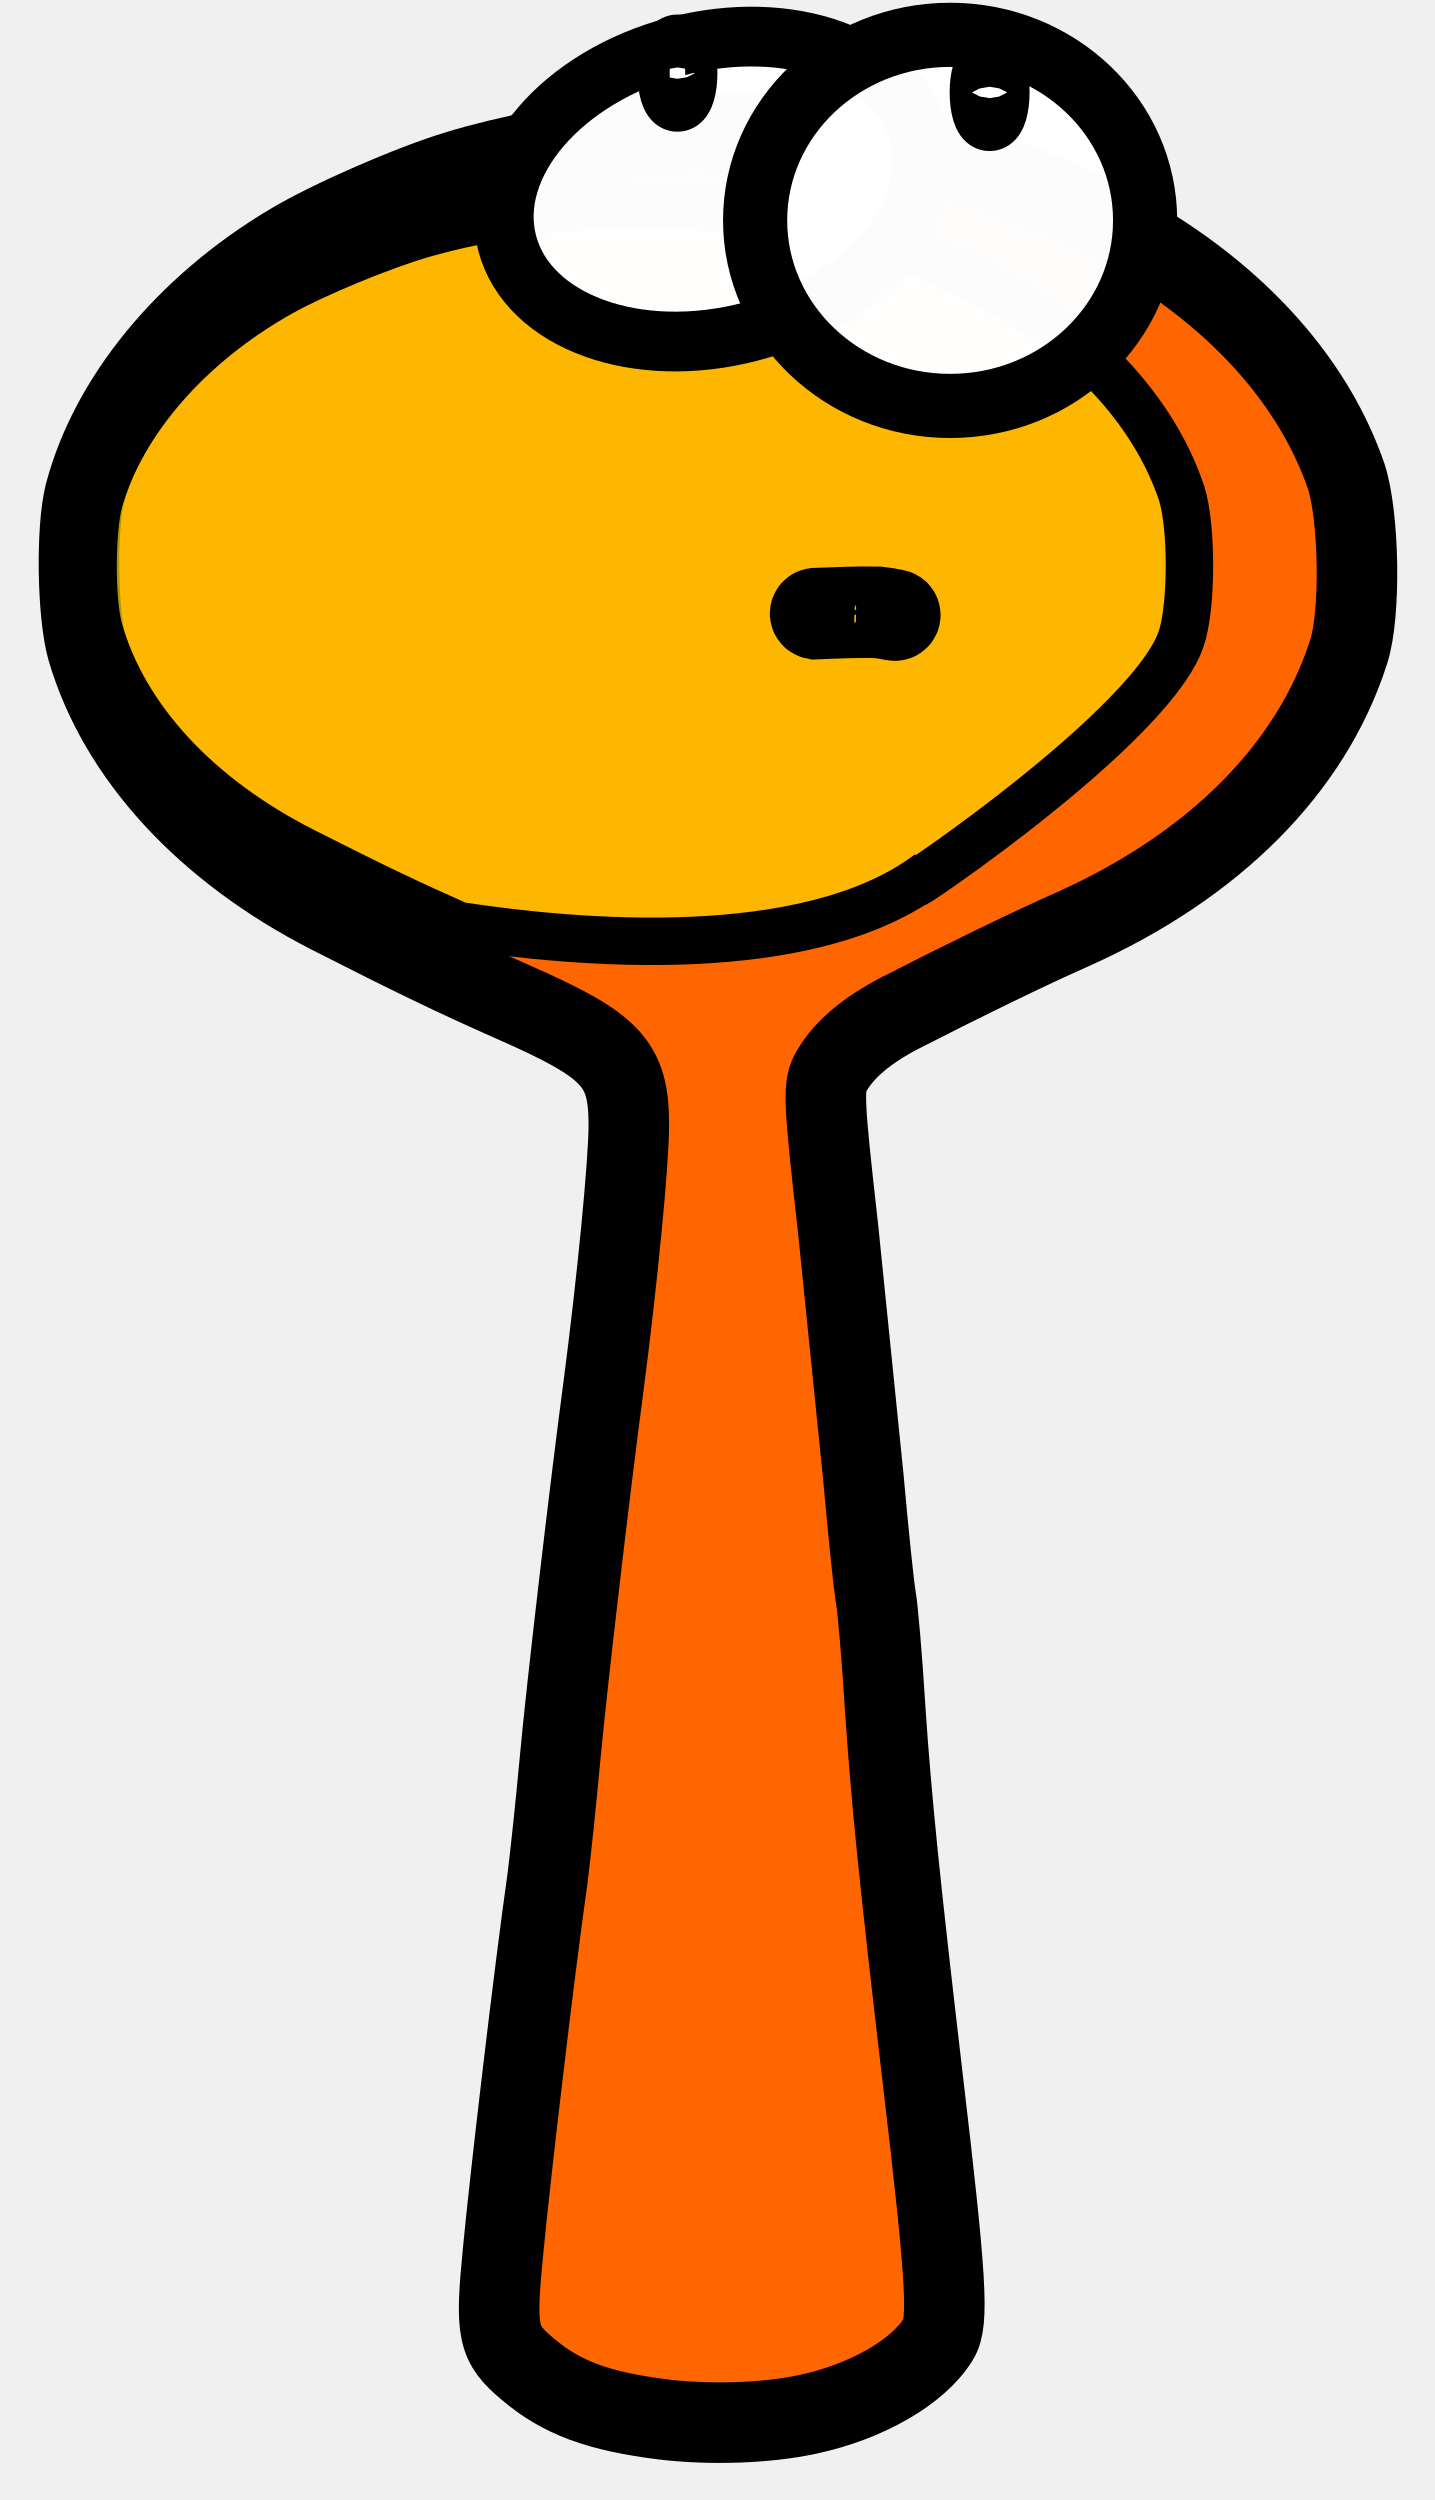
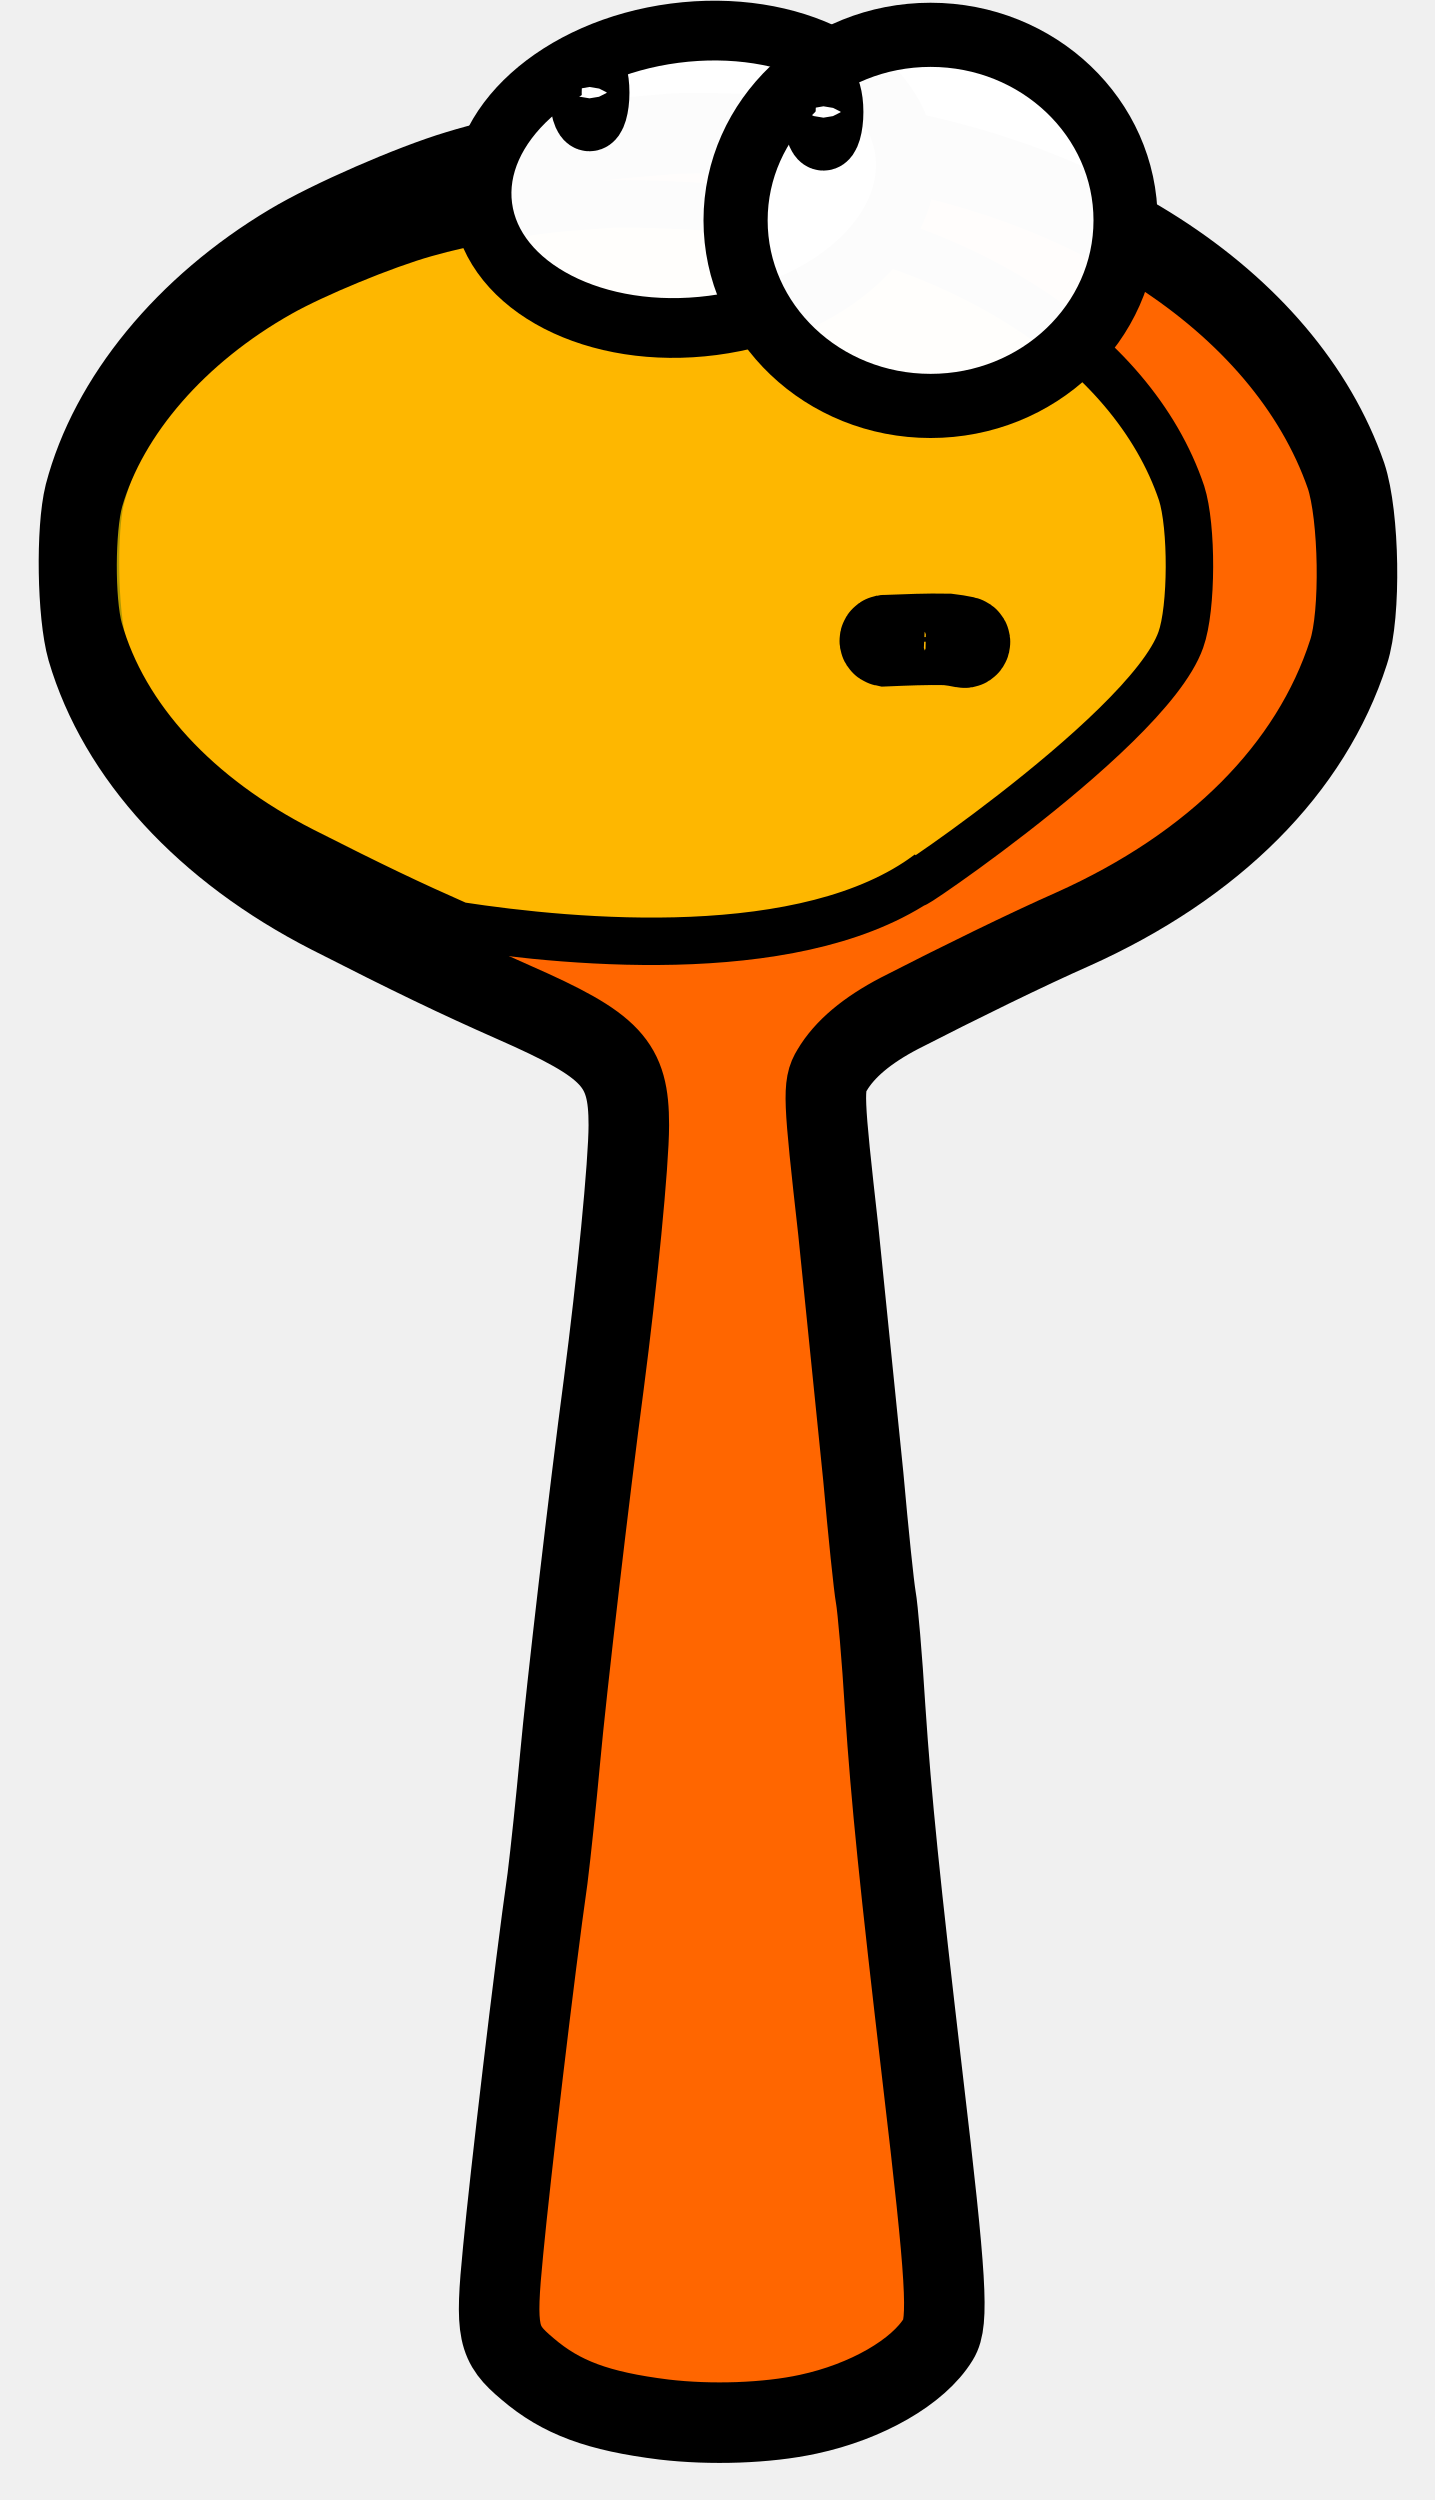
- <svg xmlns="http://www.w3.org/2000/svg" id="svg847" version="1.1" viewBox="0 0 77.65 135.349" height="135.349mm" width="77.65mm">
+ <svg xmlns="http://www.w3.org/2000/svg" width="77.65mm" height="135.349mm" viewBox="0 0 77.65 135.349" version="1.1" id="svg847">
  <defs id="defs841" />
-   <path style="fill:#ff6600;fill-opacity:1;stroke:#000000;stroke-width:4.36;stroke-miterlimit:4;stroke-dasharray:none;stroke-opacity:1" id="path10" d="m 36.246,7.256 c -0.372,0.029 -1.523,0.129 -2.539,0.215 -2.437,0.215 -6.331,0.976 -8.904,1.766 -2.539,0.761 -6.94,2.684 -9.073,3.962 -5.687,3.388 -9.784,8.397 -11.138,13.565 -0.474,1.895 -0.406,6.503 0.135,8.397 1.693,5.756 6.398,10.866 13.135,14.311 4.503,2.297 6.872,3.431 9.953,4.794 5.349,2.354 6.229,3.316 6.229,6.646 0,2.067 -0.643,8.555 -1.354,14.01 -0.779,5.857 -2.031,16.579 -2.37,20.312 -0.203,2.211 -0.508,5.11 -0.677,6.46 -0.711,4.981 -2.031,16.206 -2.404,20.154 -0.44,4.45 -0.305,5.038 1.32,6.402 1.828,1.565 3.825,2.297 7.38,2.742 2.539,0.301 5.586,0.201 7.82,-0.287 3.148,-0.675 5.958,-2.282 7.042,-4.062 0.576,-0.919 0.44,-3.215 -0.846,-14.11 -1.253,-10.708 -1.693,-15.015 -2.031,-20.025 -0.169,-2.77 -0.406,-5.483 -0.508,-6.029 -0.102,-0.56 -0.406,-3.488 -0.677,-6.531 -0.305,-3.043 -0.914,-9.043 -1.354,-13.321 -0.812,-7.22 -0.846,-7.866 -0.339,-8.684 0.677,-1.148 1.896,-2.168 3.656,-3.086 3.216,-1.651 6.94,-3.474 9.378,-4.55 7.651,-3.431 12.898,-8.684 14.93,-15 0.677,-2.053 0.576,-7.407 -0.135,-9.546 C 69.558,16.213 58.421,9.05 44.439,7.514 42.374,7.299 37.465,7.127 36.246,7.256 Z" />
-   <path style="fill:#feda00;fill-opacity:0.698;stroke:#000000;stroke-width:2.568;stroke-miterlimit:4;stroke-dasharray:none;stroke-opacity:1" id="path10-3" d="m 32.855,11.065 c -0.32,0.021 -1.309,0.097 -2.182,0.162 -2.095,0.163 -5.447,0.77 -7.667,1.41 -2.191,0.616 -5.998,2.187 -7.849,3.235 -4.935,2.78 -8.532,6.92 -9.779,11.21 -0.438,1.573 -0.456,5.406 -0.023,6.986 1.357,4.799 5.309,9.081 11.031,11.991 3.824,1.94 5.839,2.899 8.459,4.054 6.254,0.956 18.856,2.122 25.427,-2.804 -4.203,2.946 11.81,-7.429 13.657,-12.67 0.615,-1.703 0.616,-6.157 0.042,-7.941 C 61.283,18.736 51.847,12.704 39.879,11.334 38.111,11.141 33.903,10.966 32.855,11.065 Z" />
-   <ellipse style="opacity:1;fill:#ffffff;fill-opacity:0.986;stroke:#000000;stroke-width:3.235;stroke-miterlimit:4;stroke-dasharray:none;stroke-opacity:1" id="path1644-6" cx="34.747" cy="19.712" rx="11.536" ry="7.977" transform="rotate(-14.71982)" />
-   <ellipse style="opacity:1;fill:#ffffff;fill-opacity:0.986;stroke:#000000;stroke-width:3.473;stroke-miterlimit:4;stroke-dasharray:none;stroke-opacity:1" id="path1644" cx="51.439" cy="11.931" rx="10.557" ry="10.046" />
-   <ellipse style="opacity:1;fill:#ffffff;fill-opacity:1;stroke:#000000;stroke-width:3.482;stroke-miterlimit:4;stroke-dasharray:none;stroke-opacity:1" id="path1582-7" cx="36.677" cy="3.958" rx="0.422" ry="1.433" />
-   <ellipse style="opacity:1;fill:#ffffff;fill-opacity:1;stroke:#000000;stroke-width:3.482;stroke-miterlimit:4;stroke-dasharray:none;stroke-opacity:1" id="path1582" cx="53.577" cy="5.005" rx="0.422" ry="1.433" />
-   <path style="opacity:1;fill:#000200;fill-opacity:0.986;stroke:#000000;stroke-width:4.7;stroke-miterlimit:4;stroke-dasharray:none;stroke-opacity:1" id="path25" d="m 44.194,33.093 c 1.115,-0.041 2.232,-0.092 3.348,-0.069 0.629,0.085 0.321,0.035 0.923,0.148 0.179,0.041 0.121,0.295 -0.059,0.254 v 0 c -0.599,-0.112 -0.293,-0.063 -0.919,-0.148 -1.115,-0.024 -2.231,0.026 -3.345,0.072 -0.182,-0.036 -0.13,-0.293 0.051,-0.257 z" />
+   <path d="m 36.246,7.256 c -0.372,0.029 -1.523,0.129 -2.539,0.215 -2.437,0.215 -6.331,0.976 -8.904,1.766 -2.539,0.761 -6.94,2.684 -9.073,3.962 -5.687,3.388 -9.784,8.397 -11.138,13.565 -0.474,1.895 -0.406,6.503 0.135,8.397 1.693,5.756 6.398,10.866 13.135,14.311 4.503,2.297 6.872,3.431 9.953,4.794 5.349,2.354 6.229,3.316 6.229,6.646 0,2.067 -0.643,8.555 -1.354,14.01 -0.779,5.857 -2.031,16.579 -2.37,20.312 -0.203,2.211 -0.508,5.11 -0.677,6.46 -0.711,4.981 -2.031,16.206 -2.404,20.154 -0.44,4.45 -0.305,5.038 1.32,6.402 1.828,1.565 3.825,2.297 7.38,2.742 2.539,0.301 5.586,0.201 7.82,-0.287 3.148,-0.675 5.958,-2.282 7.042,-4.062 0.576,-0.919 0.44,-3.215 -0.846,-14.11 -1.253,-10.708 -1.693,-15.015 -2.031,-20.025 -0.169,-2.77 -0.406,-5.483 -0.508,-6.029 -0.102,-0.56 -0.406,-3.488 -0.677,-6.531 -0.305,-3.043 -0.914,-9.043 -1.354,-13.321 -0.812,-7.22 -0.846,-7.866 -0.339,-8.684 0.677,-1.148 1.896,-2.168 3.656,-3.086 3.216,-1.651 6.94,-3.474 9.378,-4.55 7.651,-3.431 12.898,-8.684 14.93,-15 0.677,-2.053 0.576,-7.407 -0.135,-9.546 C 69.558,16.213 58.421,9.05 44.439,7.514 42.374,7.299 37.465,7.127 36.246,7.256 Z" id="path10" style="fill:#ff6600;fill-opacity:1;stroke:#000000;stroke-width:4.36;stroke-miterlimit:4;stroke-dasharray:none;stroke-opacity:1" />
+   <path d="m 32.855,11.065 c -0.32,0.021 -1.309,0.097 -2.182,0.162 -2.095,0.163 -5.447,0.77 -7.667,1.41 -2.191,0.616 -5.998,2.187 -7.849,3.235 -4.935,2.78 -8.532,6.92 -9.779,11.21 -0.438,1.573 -0.456,5.406 -0.023,6.986 1.357,4.799 5.309,9.081 11.031,11.991 3.824,1.94 5.839,2.899 8.459,4.054 6.254,0.956 18.856,2.122 25.427,-2.804 -4.203,2.946 11.81,-7.429 13.657,-12.67 0.615,-1.703 0.616,-6.157 0.042,-7.941 C 61.283,18.736 51.847,12.704 39.879,11.334 38.111,11.141 33.903,10.966 32.855,11.065 Z" id="path10-3" style="fill:#feda00;fill-opacity:0.698;stroke:#000000;stroke-width:2.568;stroke-miterlimit:4;stroke-dasharray:none;stroke-opacity:1" />
+   <ellipse transform="rotate(-7.439943)" ry="7.977" rx="11.536" cy="14.488" cx="35.984" id="path1644-6" style="opacity:1;fill:#ffffff;fill-opacity:0.986;stroke:#000000;stroke-width:3.235;stroke-miterlimit:4;stroke-dasharray:none;stroke-opacity:1" />
+   <ellipse ry="10.046" rx="10.557" cy="11.931" cx="50.381" id="path1644" style="opacity:1;fill:#ffffff;fill-opacity:0.986;stroke:#000000;stroke-width:3.473;stroke-miterlimit:4;stroke-dasharray:none;stroke-opacity:1" />
+   <ellipse ry="1.433" rx="0.422" cy="5.016" cx="31.915" id="path1582-7" style="opacity:1;fill:#ffffff;fill-opacity:1;stroke:#000000;stroke-width:3.482;stroke-miterlimit:4;stroke-dasharray:none;stroke-opacity:1" />
+   <ellipse ry="1.433" rx="0.422" cy="6.063" cx="44.581" id="path1582" style="opacity:1;fill:#ffffff;fill-opacity:1;stroke:#000000;stroke-width:3.482;stroke-miterlimit:4;stroke-dasharray:none;stroke-opacity:1" />
+   <path d="m 47.966,34.558 c 1.115,-0.041 2.232,-0.092 3.348,-0.069 0.629,0.085 0.321,0.035 0.923,0.148 0.179,0.041 0.121,0.295 -0.059,0.254 v 0 c -0.599,-0.112 -0.293,-0.063 -0.919,-0.148 -1.115,-0.024 -2.231,0.026 -3.345,0.072 -0.182,-0.036 -0.13,-0.293 0.051,-0.257 z" id="path25" style="opacity:1;fill:#000200;fill-opacity:0.986;stroke:#000000;stroke-width:4.7;stroke-miterlimit:4;stroke-dasharray:none;stroke-opacity:1" />
</svg>
